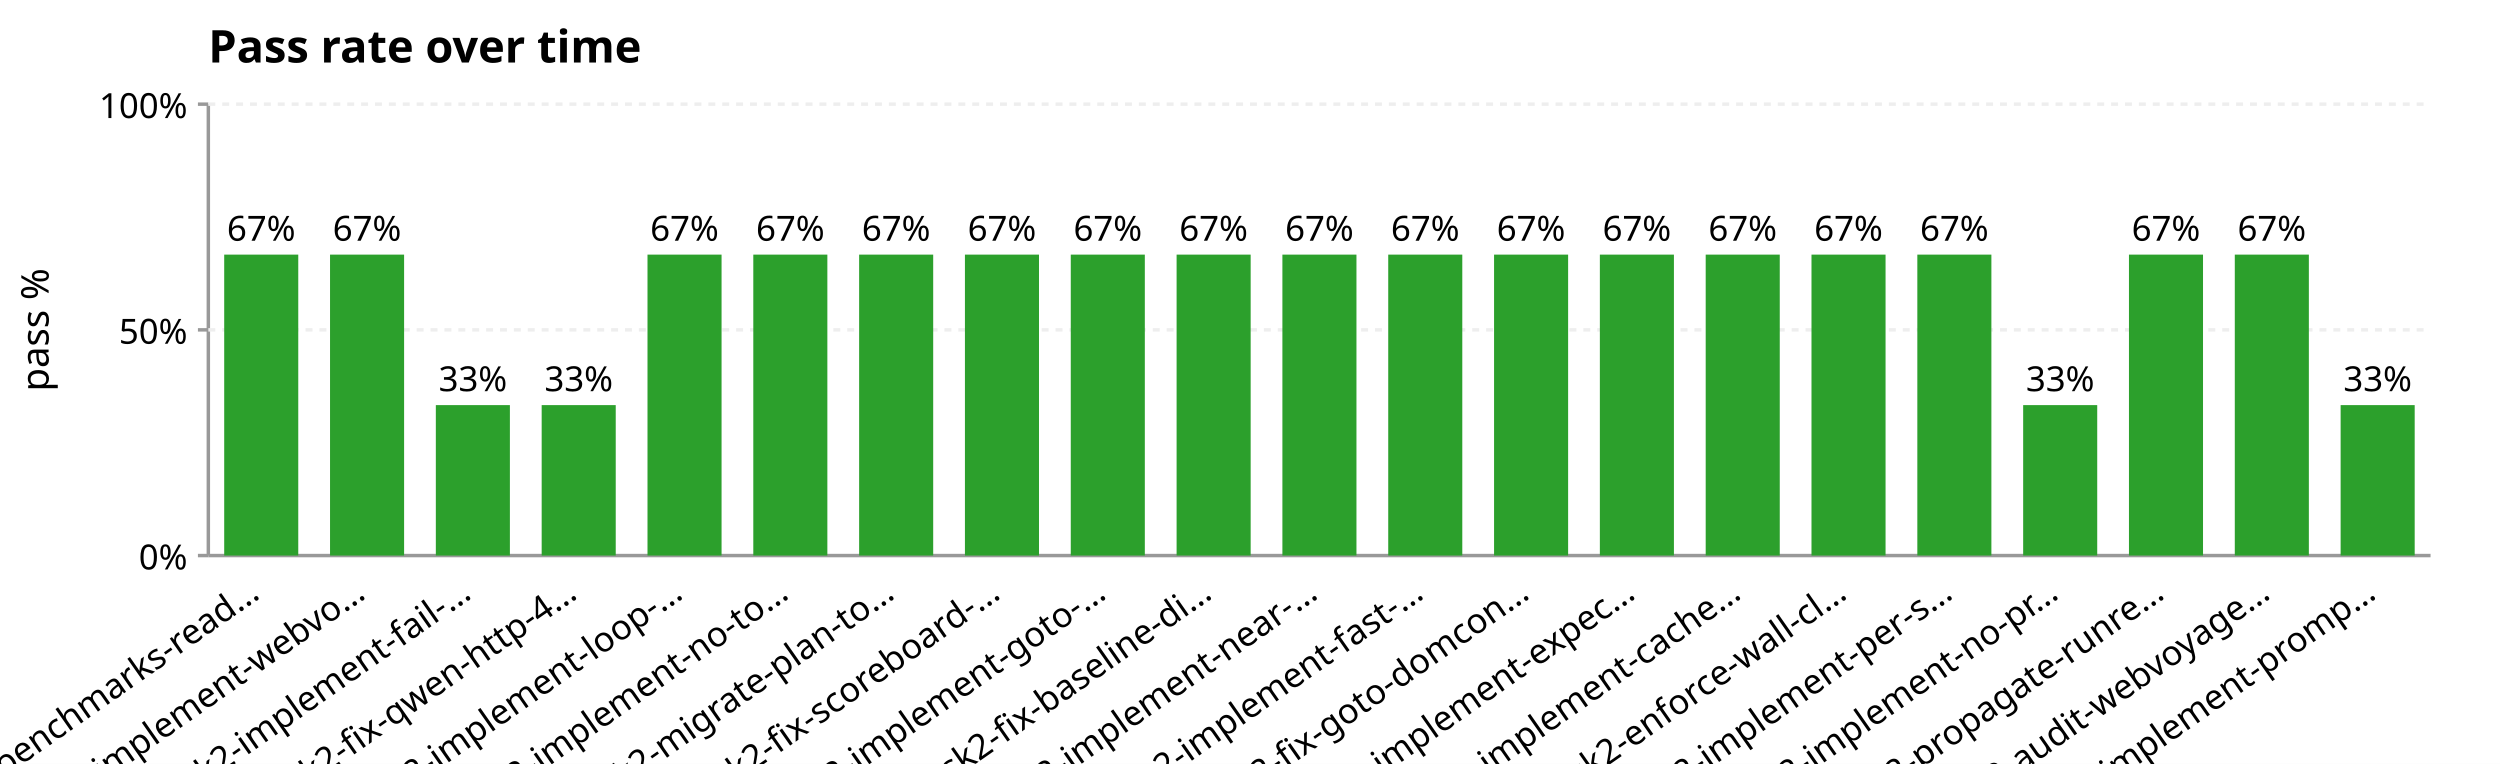
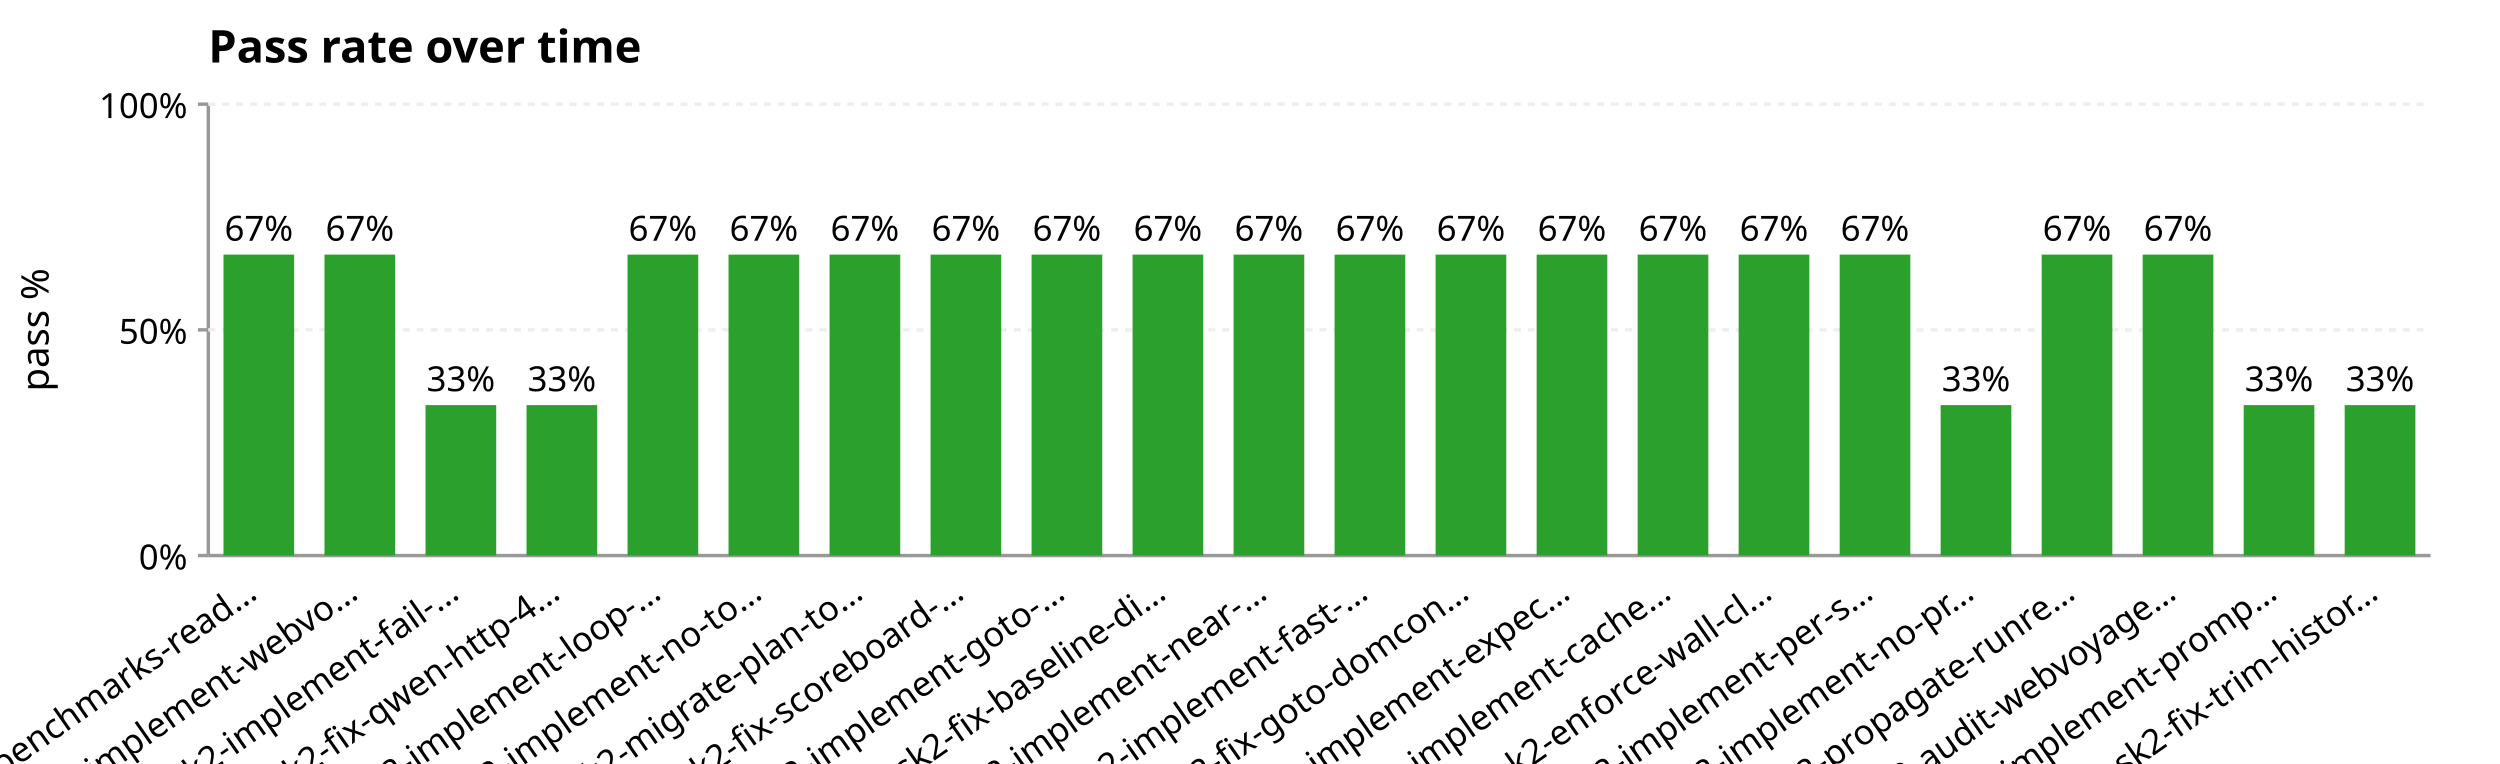
<svg xmlns="http://www.w3.org/2000/svg" viewBox="0 0 720 220" width="720" height="220" font-family="sans-serif">
  <rect width="100%" height="100%" fill="#fff" />
  <text x="60" y="18" font-size="13" font-weight="600">Pass rate over time</text>
  <line x1="60" y1="30" x2="60" y2="160" stroke="#999" />
  <line x1="60" y1="160" x2="700" y2="160" stroke="#999" />
  <line x1="57" y1="160.0" x2="60" y2="160.0" stroke="#999" />
  <text x="54" y="164.0" font-size="10" text-anchor="end" fill="#000">0%</text>
  <line x1="57" y1="95.0" x2="60" y2="95.0" stroke="#999" />
  <text x="54" y="99.0" font-size="10" text-anchor="end" fill="#000">50%</text>
  <line x1="60" y1="95.0" x2="700" y2="95.0" stroke="#eee" stroke-dasharray="2,2" />
  <line x1="57" y1="30.0" x2="60" y2="30.0" stroke="#999" />
  <text x="54" y="34.0" font-size="10" text-anchor="end" fill="#000">100%</text>
  <line x1="60" y1="30.0" x2="700" y2="30.0" stroke="#eee" stroke-dasharray="2,2" />
  <text x="14" y="95.0" font-size="11" fill="#000" transform="rotate(-90 14 95.0)" text-anchor="middle">pass %</text>
-   <rect x="64.57" y="73.33" width="21.33" height="86.67" fill="#2ca02c" />
-   <text x="75.24" y="69.33" font-size="10" text-anchor="middle" fill="#000">67%</text>
-   <text x="75.24" y="172" font-size="10" fill="#000" text-anchor="end" transform="rotate(-35 75.24 172)">task2-benchmarks-read…</text>
-   <rect x="95.05" y="73.33" width="21.33" height="86.67" fill="#2ca02c" />
-   <text x="105.71" y="69.33" font-size="10" text-anchor="middle" fill="#000">67%</text>
-   <text x="105.71" y="172" font-size="10" fill="#000" text-anchor="end" transform="rotate(-35 105.71 172)">task2-implement-webvo…</text>
-   <rect x="125.52" y="116.67" width="21.33" height="43.33" fill="#2ca02c" />
-   <text x="136.19" y="112.67" font-size="10" text-anchor="middle" fill="#000">33%</text>
-   <text x="136.19" y="172" font-size="10" fill="#000" text-anchor="end" transform="rotate(-35 136.19 172)">task2-implement-fail-…</text>
-   <rect x="156.00" y="116.67" width="21.33" height="43.33" fill="#2ca02c" />
-   <text x="166.67" y="112.67" font-size="10" text-anchor="middle" fill="#000">33%</text>
-   <text x="166.67" y="172" font-size="10" fill="#000" text-anchor="end" transform="rotate(-35 166.67 172)">task2-fix-qwen-http-4…</text>
-   <rect x="186.48" y="73.33" width="21.33" height="86.67" fill="#2ca02c" />
-   <text x="197.14" y="69.33" font-size="10" text-anchor="middle" fill="#000">67%</text>
-   <text x="197.14" y="172" font-size="10" fill="#000" text-anchor="end" transform="rotate(-35 197.14 172)">task2-implement-loop-…</text>
-   <rect x="216.95" y="73.33" width="21.33" height="86.67" fill="#2ca02c" />
-   <text x="227.62" y="69.33" font-size="10" text-anchor="middle" fill="#000">67%</text>
-   <text x="227.62" y="172" font-size="10" fill="#000" text-anchor="end" transform="rotate(-35 227.62 172)">task2-implement-no-to…</text>
-   <rect x="247.43" y="73.33" width="21.33" height="86.67" fill="#2ca02c" />
-   <text x="258.10" y="69.33" font-size="10" text-anchor="middle" fill="#000">67%</text>
-   <text x="258.10" y="172" font-size="10" fill="#000" text-anchor="end" transform="rotate(-35 258.10 172)">task2-migrate-plan-to…</text>
-   <rect x="277.90" y="73.33" width="21.33" height="86.67" fill="#2ca02c" />
-   <text x="288.57" y="69.33" font-size="10" text-anchor="middle" fill="#000">67%</text>
-   <text x="288.57" y="172" font-size="10" fill="#000" text-anchor="end" transform="rotate(-35 288.57 172)">task2-fix-scoreboard-…</text>
-   <rect x="308.38" y="73.33" width="21.33" height="86.67" fill="#2ca02c" />
-   <text x="319.05" y="69.33" font-size="10" text-anchor="middle" fill="#000">67%</text>
-   <text x="319.05" y="172" font-size="10" fill="#000" text-anchor="end" transform="rotate(-35 319.05 172)">task2-implement-goto-…</text>
-   <rect x="338.86" y="73.33" width="21.33" height="86.67" fill="#2ca02c" />
-   <text x="349.52" y="69.33" font-size="10" text-anchor="middle" fill="#000">67%</text>
-   <text x="349.52" y="172" font-size="10" fill="#000" text-anchor="end" transform="rotate(-35 349.52 172)">task2-fix-baseline-di…</text>
-   <rect x="369.33" y="73.33" width="21.33" height="86.67" fill="#2ca02c" />
-   <text x="380.00" y="69.33" font-size="10" text-anchor="middle" fill="#000">67%</text>
-   <text x="380.00" y="172" font-size="10" fill="#000" text-anchor="end" transform="rotate(-35 380.00 172)">task2-implement-near-…</text>
-   <rect x="399.81" y="73.33" width="21.33" height="86.67" fill="#2ca02c" />
-   <text x="410.48" y="69.33" font-size="10" text-anchor="middle" fill="#000">67%</text>
-   <text x="410.48" y="172" font-size="10" fill="#000" text-anchor="end" transform="rotate(-35 410.48 172)">task2-implement-fast-…</text>
-   <rect x="430.29" y="73.33" width="21.33" height="86.67" fill="#2ca02c" />
-   <text x="440.95" y="69.33" font-size="10" text-anchor="middle" fill="#000">67%</text>
-   <text x="440.95" y="172" font-size="10" fill="#000" text-anchor="end" transform="rotate(-35 440.95 172)">task2-fix-goto-domcon…</text>
-   <rect x="460.76" y="73.33" width="21.33" height="86.67" fill="#2ca02c" />
-   <text x="471.43" y="69.33" font-size="10" text-anchor="middle" fill="#000">67%</text>
-   <text x="471.43" y="172" font-size="10" fill="#000" text-anchor="end" transform="rotate(-35 471.43 172)">task2-implement-expec…</text>
-   <rect x="491.24" y="73.33" width="21.33" height="86.67" fill="#2ca02c" />
-   <text x="501.90" y="69.33" font-size="10" text-anchor="middle" fill="#000">67%</text>
-   <text x="501.90" y="172" font-size="10" fill="#000" text-anchor="end" transform="rotate(-35 501.90 172)">task2-implement-cache…</text>
-   <rect x="521.71" y="73.33" width="21.33" height="86.67" fill="#2ca02c" />
-   <text x="532.38" y="69.33" font-size="10" text-anchor="middle" fill="#000">67%</text>
-   <text x="532.38" y="172" font-size="10" fill="#000" text-anchor="end" transform="rotate(-35 532.38 172)">task2-enforce-wall-cl…</text>
-   <rect x="552.19" y="73.33" width="21.33" height="86.67" fill="#2ca02c" />
-   <text x="562.86" y="69.33" font-size="10" text-anchor="middle" fill="#000">67%</text>
-   <text x="562.86" y="172" font-size="10" fill="#000" text-anchor="end" transform="rotate(-35 562.86 172)">task2-implement-per-s…</text>
-   <rect x="582.67" y="116.67" width="21.33" height="43.33" fill="#2ca02c" />
-   <text x="593.33" y="112.67" font-size="10" text-anchor="middle" fill="#000">33%</text>
-   <text x="593.33" y="172" font-size="10" fill="#000" text-anchor="end" transform="rotate(-35 593.33 172)">task2-implement-no-pr…</text>
-   <rect x="613.14" y="73.33" width="21.33" height="86.67" fill="#2ca02c" />
-   <text x="623.81" y="69.33" font-size="10" text-anchor="middle" fill="#000">67%</text>
-   <text x="623.81" y="172" font-size="10" fill="#000" text-anchor="end" transform="rotate(-35 623.81 172)">task2-propagate-runre…</text>
-   <rect x="643.62" y="73.33" width="21.33" height="86.67" fill="#2ca02c" />
-   <text x="654.29" y="69.33" font-size="10" text-anchor="middle" fill="#000">67%</text>
-   <text x="654.29" y="172" font-size="10" fill="#000" text-anchor="end" transform="rotate(-35 654.29 172)">task2-audit-webvoyage…</text>
-   <rect x="674.10" y="116.67" width="21.33" height="43.33" fill="#2ca02c" />
-   <text x="684.76" y="112.67" font-size="10" text-anchor="middle" fill="#000">33%</text>
-   <text x="684.76" y="172" font-size="10" fill="#000" text-anchor="end" transform="rotate(-35 684.76 172)">task2-implement-promp…</text>
+   <rect x="64.36" y="73.33" width="20.36" height="86.67" fill="#2ca02c" />
+   <text x="74.55" y="69.33" font-size="10" text-anchor="middle" fill="#000">67%</text>
+   <text x="74.55" y="172" font-size="10" fill="#000" text-anchor="end" transform="rotate(-35 74.55 172)">task2-benchmarks-read…</text>
+   <rect x="93.45" y="73.33" width="20.36" height="86.67" fill="#2ca02c" />
+   <text x="103.64" y="69.33" font-size="10" text-anchor="middle" fill="#000">67%</text>
+   <text x="103.64" y="172" font-size="10" fill="#000" text-anchor="end" transform="rotate(-35 103.64 172)">task2-implement-webvo…</text>
+   <rect x="122.55" y="116.67" width="20.36" height="43.33" fill="#2ca02c" />
+   <text x="132.73" y="112.67" font-size="10" text-anchor="middle" fill="#000">33%</text>
+   <text x="132.73" y="172" font-size="10" fill="#000" text-anchor="end" transform="rotate(-35 132.73 172)">task2-implement-fail-…</text>
+   <rect x="151.64" y="116.67" width="20.36" height="43.33" fill="#2ca02c" />
+   <text x="161.82" y="112.67" font-size="10" text-anchor="middle" fill="#000">33%</text>
+   <text x="161.82" y="172" font-size="10" fill="#000" text-anchor="end" transform="rotate(-35 161.82 172)">task2-fix-qwen-http-4…</text>
+   <rect x="180.73" y="73.33" width="20.36" height="86.67" fill="#2ca02c" />
+   <text x="190.91" y="69.33" font-size="10" text-anchor="middle" fill="#000">67%</text>
+   <text x="190.91" y="172" font-size="10" fill="#000" text-anchor="end" transform="rotate(-35 190.91 172)">task2-implement-loop-…</text>
+   <rect x="209.82" y="73.33" width="20.36" height="86.67" fill="#2ca02c" />
+   <text x="220.00" y="69.33" font-size="10" text-anchor="middle" fill="#000">67%</text>
+   <text x="220.00" y="172" font-size="10" fill="#000" text-anchor="end" transform="rotate(-35 220.00 172)">task2-implement-no-to…</text>
+   <rect x="238.91" y="73.33" width="20.36" height="86.67" fill="#2ca02c" />
+   <text x="249.09" y="69.33" font-size="10" text-anchor="middle" fill="#000">67%</text>
+   <text x="249.09" y="172" font-size="10" fill="#000" text-anchor="end" transform="rotate(-35 249.09 172)">task2-migrate-plan-to…</text>
+   <rect x="268.00" y="73.33" width="20.36" height="86.67" fill="#2ca02c" />
+   <text x="278.18" y="69.33" font-size="10" text-anchor="middle" fill="#000">67%</text>
+   <text x="278.18" y="172" font-size="10" fill="#000" text-anchor="end" transform="rotate(-35 278.18 172)">task2-fix-scoreboard-…</text>
+   <rect x="297.09" y="73.33" width="20.36" height="86.67" fill="#2ca02c" />
+   <text x="307.27" y="69.33" font-size="10" text-anchor="middle" fill="#000">67%</text>
+   <text x="307.27" y="172" font-size="10" fill="#000" text-anchor="end" transform="rotate(-35 307.27 172)">task2-implement-goto-…</text>
+   <rect x="326.18" y="73.33" width="20.36" height="86.67" fill="#2ca02c" />
+   <text x="336.36" y="69.33" font-size="10" text-anchor="middle" fill="#000">67%</text>
+   <text x="336.36" y="172" font-size="10" fill="#000" text-anchor="end" transform="rotate(-35 336.36 172)">task2-fix-baseline-di…</text>
+   <rect x="355.27" y="73.33" width="20.36" height="86.67" fill="#2ca02c" />
+   <text x="365.45" y="69.33" font-size="10" text-anchor="middle" fill="#000">67%</text>
+   <text x="365.45" y="172" font-size="10" fill="#000" text-anchor="end" transform="rotate(-35 365.45 172)">task2-implement-near-…</text>
+   <rect x="384.36" y="73.33" width="20.36" height="86.67" fill="#2ca02c" />
+   <text x="394.55" y="69.33" font-size="10" text-anchor="middle" fill="#000">67%</text>
+   <text x="394.55" y="172" font-size="10" fill="#000" text-anchor="end" transform="rotate(-35 394.55 172)">task2-implement-fast-…</text>
+   <rect x="413.45" y="73.33" width="20.36" height="86.67" fill="#2ca02c" />
+   <text x="423.64" y="69.33" font-size="10" text-anchor="middle" fill="#000">67%</text>
+   <text x="423.64" y="172" font-size="10" fill="#000" text-anchor="end" transform="rotate(-35 423.64 172)">task2-fix-goto-domcon…</text>
+   <rect x="442.55" y="73.33" width="20.36" height="86.67" fill="#2ca02c" />
+   <text x="452.73" y="69.33" font-size="10" text-anchor="middle" fill="#000">67%</text>
+   <text x="452.73" y="172" font-size="10" fill="#000" text-anchor="end" transform="rotate(-35 452.73 172)">task2-implement-expec…</text>
+   <rect x="471.64" y="73.33" width="20.36" height="86.67" fill="#2ca02c" />
+   <text x="481.82" y="69.33" font-size="10" text-anchor="middle" fill="#000">67%</text>
+   <text x="481.82" y="172" font-size="10" fill="#000" text-anchor="end" transform="rotate(-35 481.82 172)">task2-implement-cache…</text>
+   <rect x="500.73" y="73.33" width="20.36" height="86.67" fill="#2ca02c" />
+   <text x="510.91" y="69.33" font-size="10" text-anchor="middle" fill="#000">67%</text>
+   <text x="510.91" y="172" font-size="10" fill="#000" text-anchor="end" transform="rotate(-35 510.91 172)">task2-enforce-wall-cl…</text>
+   <rect x="529.82" y="73.33" width="20.36" height="86.67" fill="#2ca02c" />
+   <text x="540.00" y="69.33" font-size="10" text-anchor="middle" fill="#000">67%</text>
+   <text x="540.00" y="172" font-size="10" fill="#000" text-anchor="end" transform="rotate(-35 540.00 172)">task2-implement-per-s…</text>
+   <rect x="558.91" y="116.67" width="20.36" height="43.33" fill="#2ca02c" />
+   <text x="569.09" y="112.67" font-size="10" text-anchor="middle" fill="#000">33%</text>
+   <text x="569.09" y="172" font-size="10" fill="#000" text-anchor="end" transform="rotate(-35 569.09 172)">task2-implement-no-pr…</text>
+   <rect x="588.00" y="73.33" width="20.36" height="86.67" fill="#2ca02c" />
+   <text x="598.18" y="69.33" font-size="10" text-anchor="middle" fill="#000">67%</text>
+   <text x="598.18" y="172" font-size="10" fill="#000" text-anchor="end" transform="rotate(-35 598.18 172)">task2-propagate-runre…</text>
+   <rect x="617.09" y="73.33" width="20.36" height="86.67" fill="#2ca02c" />
+   <text x="627.27" y="69.33" font-size="10" text-anchor="middle" fill="#000">67%</text>
+   <text x="627.27" y="172" font-size="10" fill="#000" text-anchor="end" transform="rotate(-35 627.27 172)">task2-audit-webvoyage…</text>
+   <rect x="646.18" y="116.67" width="20.36" height="43.33" fill="#2ca02c" />
+   <text x="656.36" y="112.67" font-size="10" text-anchor="middle" fill="#000">33%</text>
+   <text x="656.36" y="172" font-size="10" fill="#000" text-anchor="end" transform="rotate(-35 656.36 172)">task2-implement-promp…</text>
+   <rect x="675.27" y="116.67" width="20.36" height="43.33" fill="#2ca02c" />
+   <text x="685.45" y="112.67" font-size="10" text-anchor="middle" fill="#000">33%</text>
+   <text x="685.45" y="172" font-size="10" fill="#000" text-anchor="end" transform="rotate(-35 685.45 172)">task2-fix-trim-histor…</text>
</svg>
